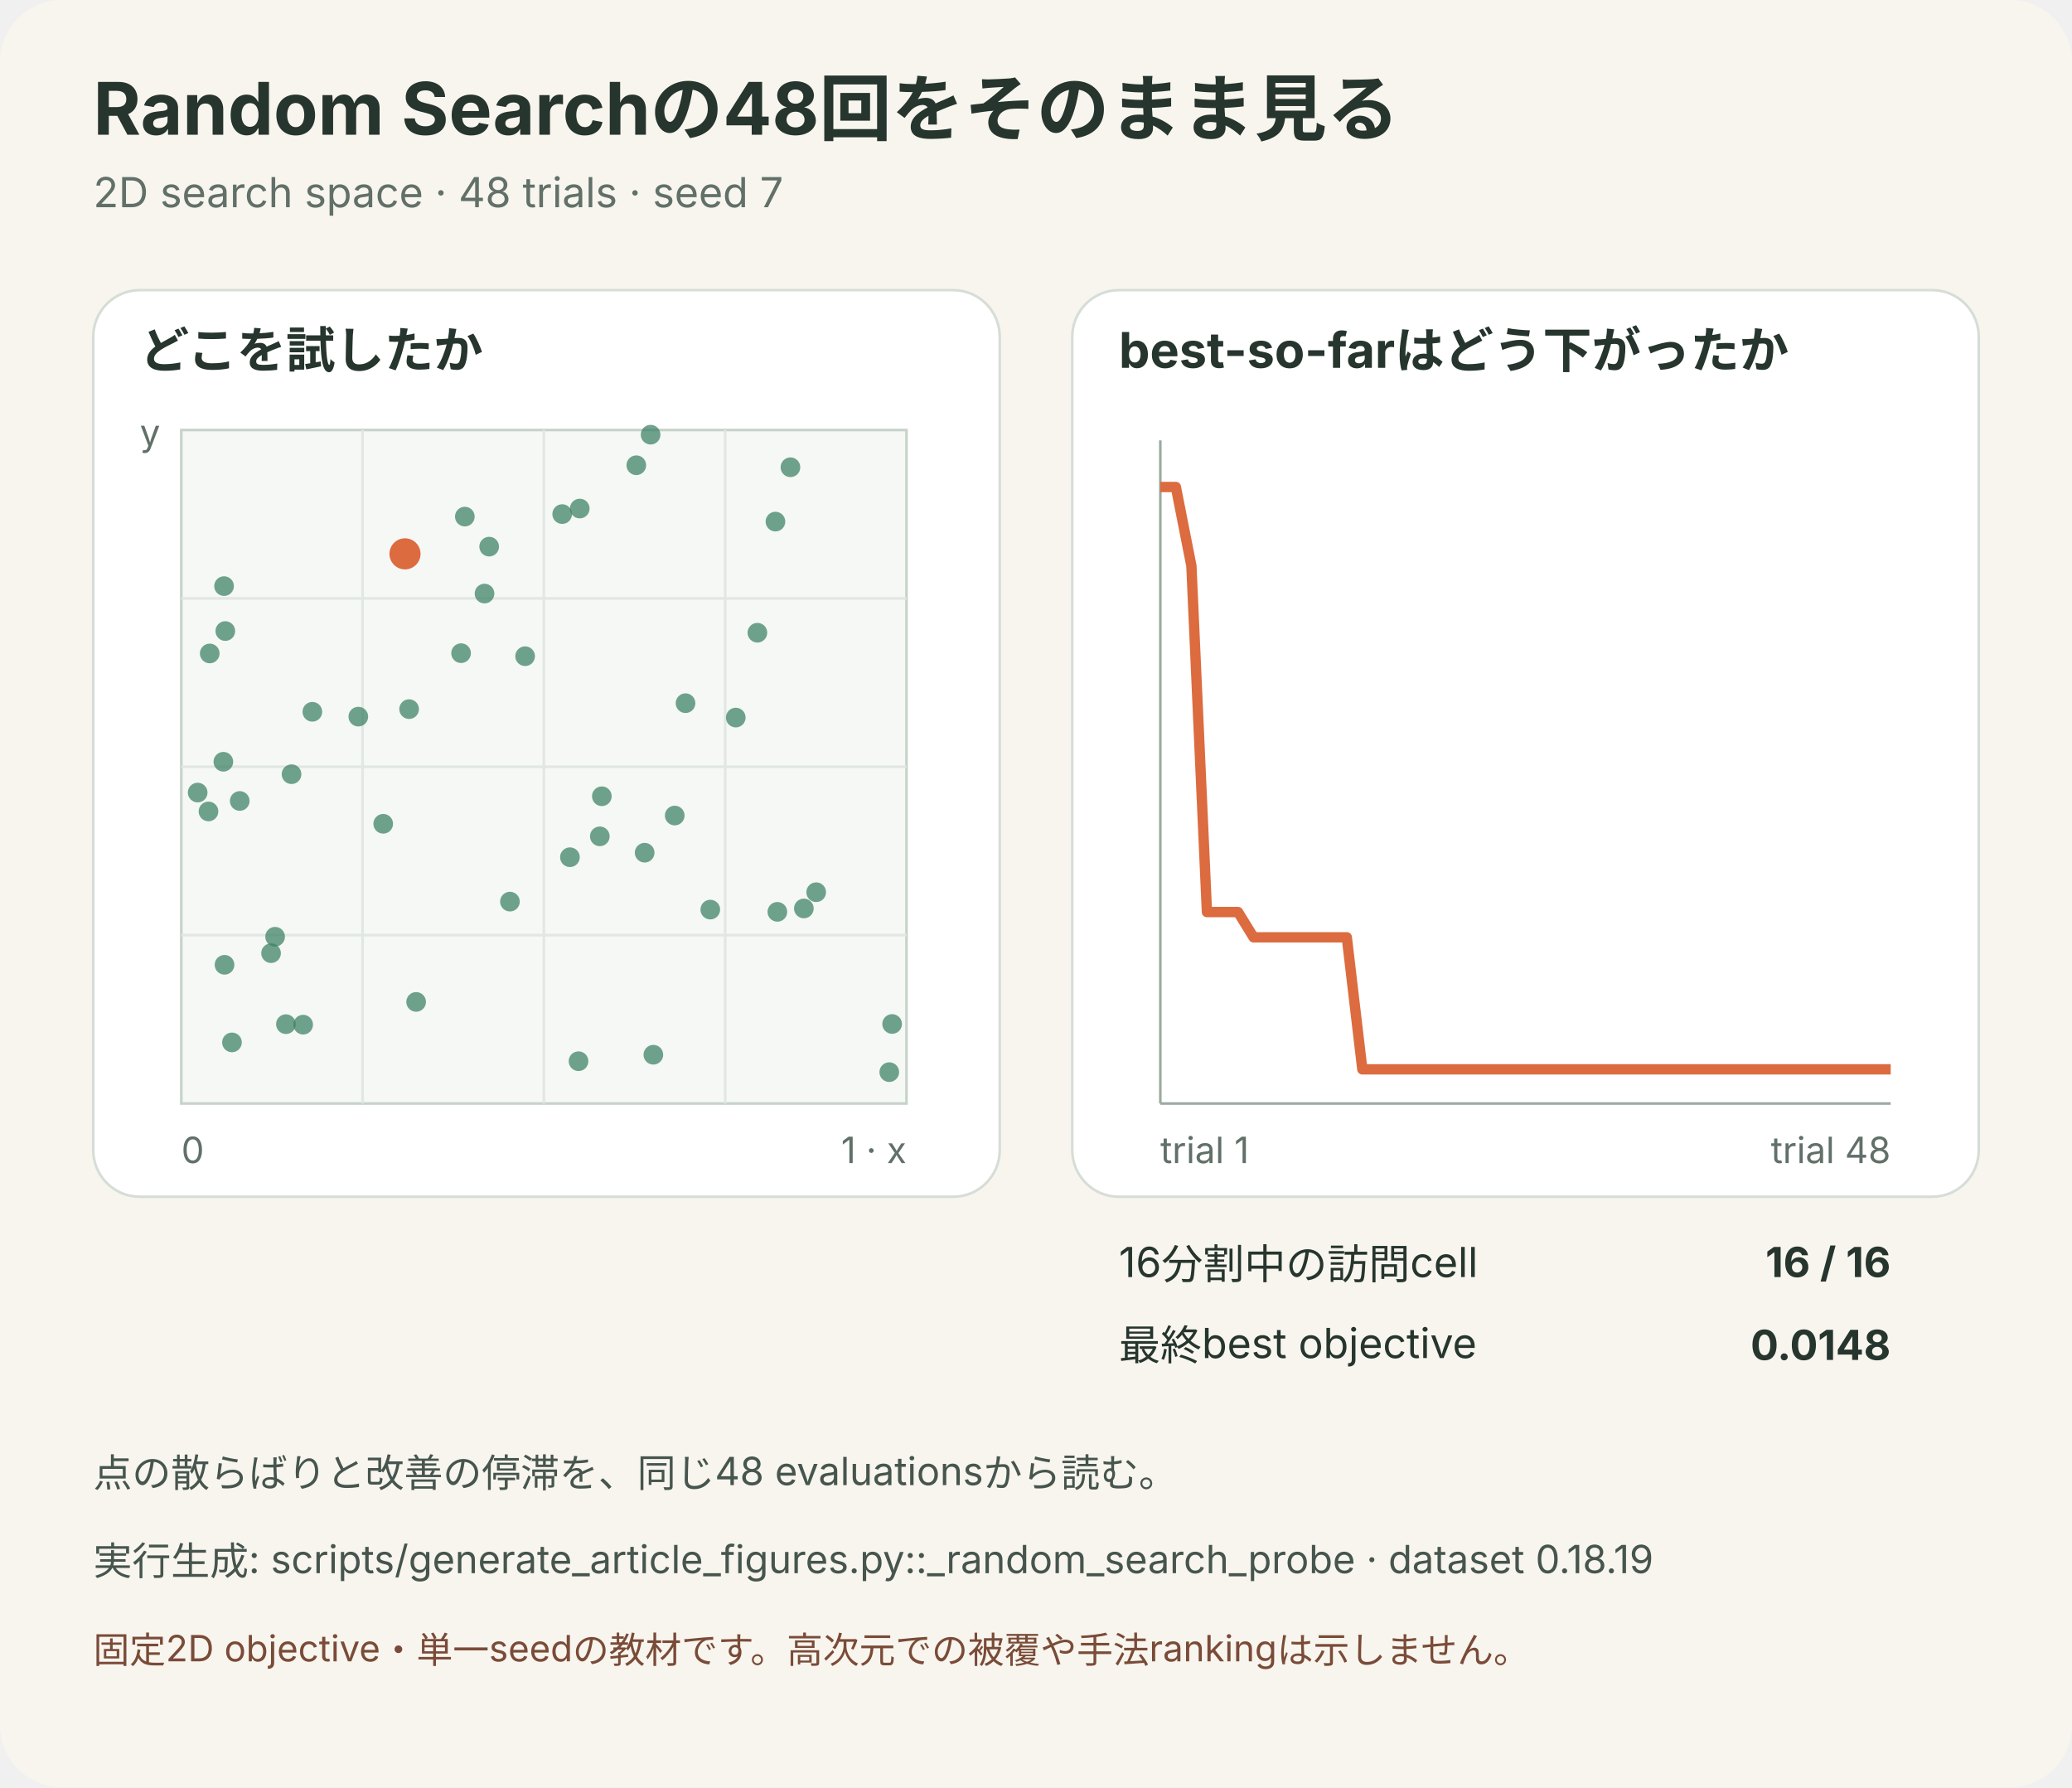
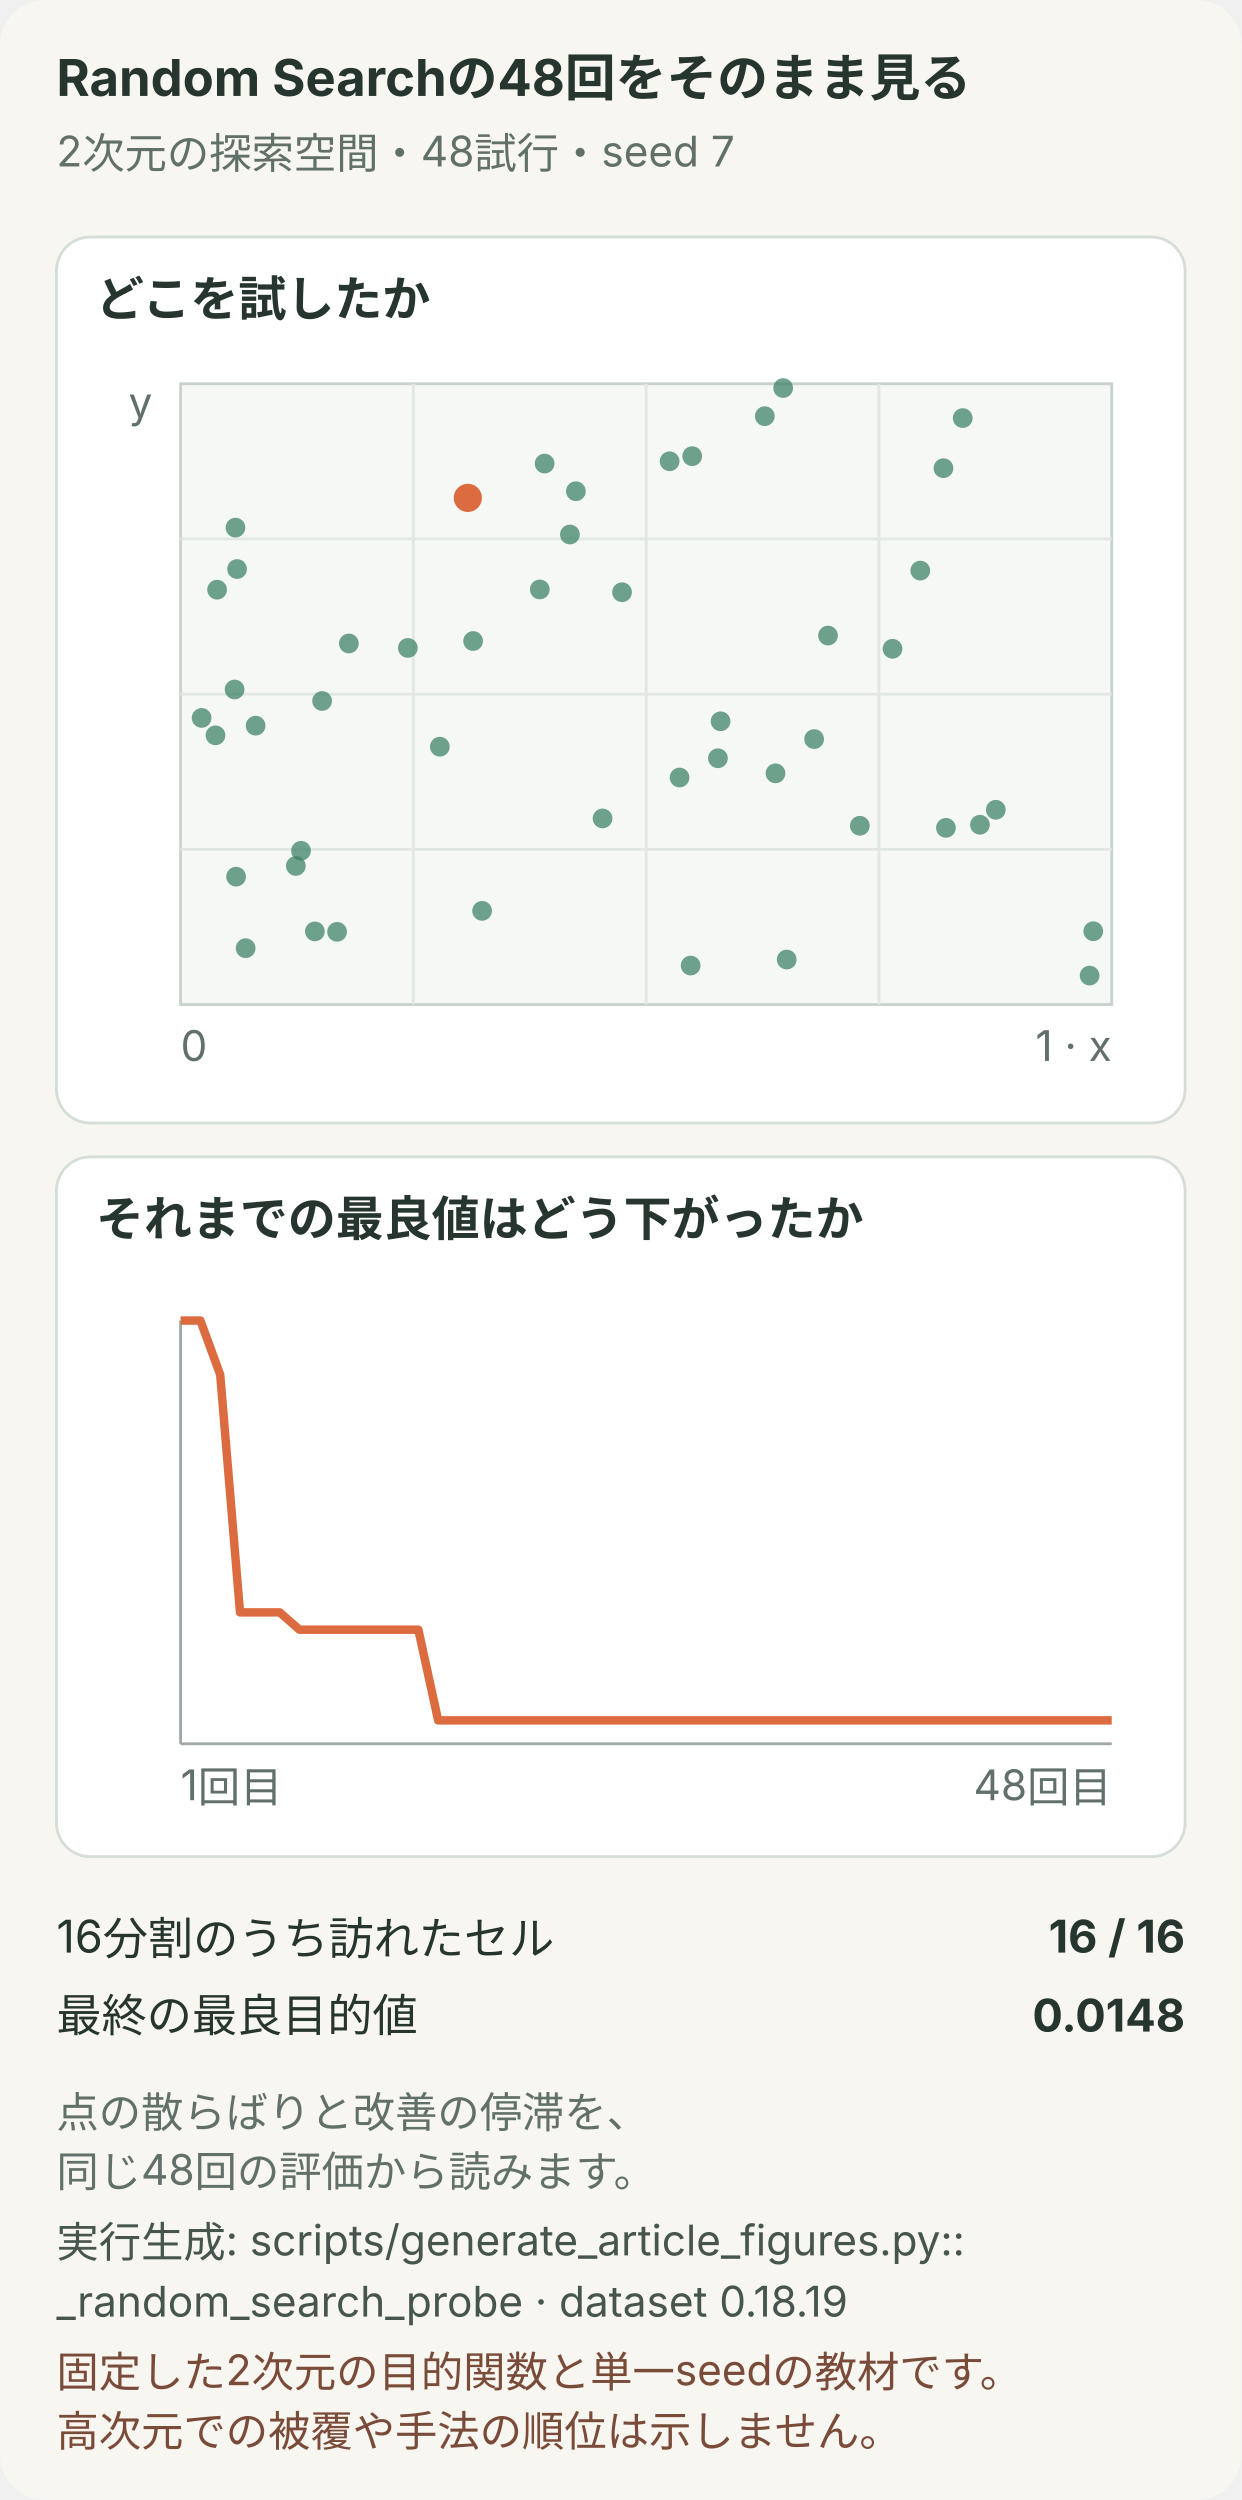
- <svg xmlns="http://www.w3.org/2000/svg" viewBox="0 0 800 690" role="img" aria-labelledby="figure-title figure-description">
-   <rect width="800" height="690" rx="24" fill="#f7f5ee" />
-   <text x="36" y="52" class="title">Random Searchの48回をそのまま見る</text>
-   <text x="36" y="80" class="subtitle">2D search space · 48 trials · seed 7</text>
-   <rect x="36" y="112" width="350" height="350" rx="18" fill="#fff" stroke="#d6ddd7" />
-   <text x="54" y="142" class="panel-title">どこを試したか</text>
-   <rect x="70" y="166" width="280" height="260" fill="#f5f8f4" stroke="#c7d2ca" />
-   <line x1="140" y1="166" x2="140" y2="426" stroke="#e1e7e2" />
-   <line x1="70" y1="231" x2="350" y2="231" stroke="#e1e7e2" />
-   <line x1="210" y1="166" x2="210" y2="426" stroke="#e1e7e2" />
-   <line x1="70" y1="296" x2="350" y2="296" stroke="#e1e7e2" />
-   <line x1="280" y1="166" x2="280" y2="426" stroke="#e1e7e2" />
-   <line x1="70" y1="361" x2="350" y2="361" stroke="#e1e7e2" />
-   <circle cx="160.67" cy="386.78" r="3.8" fill="#3a8062" opacity="0.72" />
-   <circle cx="252.26" cy="407.17" r="3.8" fill="#3a8062" opacity="0.72" />
-   <circle cx="220.05" cy="330.92" r="3.8" fill="#3a8062" opacity="0.72" />
-   <circle cx="86.24" cy="294.07" r="3.8" fill="#3a8062" opacity="0.72" />
-   <circle cx="80.50" cy="313.25" r="3.8" fill="#3a8062" opacity="0.72" />
-   <circle cx="89.56" cy="402.41" r="3.8" fill="#3a8062" opacity="0.72" />
-   <circle cx="188.87" cy="211.02" r="3.8" fill="#3a8062" opacity="0.72" />
-   <circle cx="104.66" cy="367.96" r="3.8" fill="#3a8062" opacity="0.72" />
-   <circle cx="245.68" cy="179.60" r="3.8" fill="#3a8062" opacity="0.72" />
-   <circle cx="231.59" cy="322.86" r="3.8" fill="#3a8062" opacity="0.72" />
-   <circle cx="343.35" cy="413.89" r="3.8" fill="#3a8062" opacity="0.72" />
-   <circle cx="310.37" cy="350.70" r="3.8" fill="#3a8062" opacity="0.72" />
-   <circle cx="110.39" cy="395.37" r="3.8" fill="#3a8062" opacity="0.72" />
-   <circle cx="156.37" cy="213.81" r="6" fill="#dc6b3f" opacity="1" />
-   <circle cx="120.60" cy="274.78" r="3.8" fill="#3a8062" opacity="0.72" />
-   <circle cx="248.90" cy="329.18" r="3.8" fill="#3a8062" opacity="0.72" />
-   <circle cx="223.37" cy="409.67" r="3.8" fill="#3a8062" opacity="0.72" />
-   <circle cx="86.69" cy="372.45" r="3.8" fill="#3a8062" opacity="0.72" />
-   <circle cx="260.51" cy="314.83" r="3.8" fill="#3a8062" opacity="0.72" />
-   <circle cx="157.96" cy="273.75" r="3.8" fill="#3a8062" opacity="0.72" />
-   <circle cx="196.89" cy="348.06" r="3.8" fill="#3a8062" opacity="0.72" />
-   <circle cx="292.43" cy="244.26" r="3.8" fill="#3a8062" opacity="0.72" />
-   <circle cx="138.35" cy="276.65" r="3.8" fill="#3a8062" opacity="0.72" />
-   <circle cx="217.06" cy="198.46" r="3.8" fill="#3a8062" opacity="0.72" />
-   <circle cx="274.24" cy="351.14" r="3.8" fill="#3a8062" opacity="0.72" />
-   <circle cx="344.45" cy="395.30" r="3.8" fill="#3a8062" opacity="0.72" />
-   <circle cx="187.07" cy="229.14" r="3.8" fill="#3a8062" opacity="0.72" />
-   <circle cx="112.56" cy="298.87" r="3.8" fill="#3a8062" opacity="0.72" />
-   <circle cx="80.98" cy="252.26" r="3.8" fill="#3a8062" opacity="0.72" />
-   <circle cx="284.08" cy="277.01" r="3.8" fill="#3a8062" opacity="0.72" />
-   <circle cx="315.13" cy="344.43" r="3.8" fill="#3a8062" opacity="0.72" />
-   <circle cx="264.68" cy="271.46" r="3.8" fill="#3a8062" opacity="0.72" />
-   <circle cx="232.37" cy="307.39" r="3.8" fill="#3a8062" opacity="0.72" />
-   <circle cx="305.19" cy="180.38" r="3.8" fill="#3a8062" opacity="0.72" />
-   <circle cx="202.75" cy="253.32" r="3.8" fill="#3a8062" opacity="0.72" />
-   <circle cx="86.99" cy="243.61" r="3.8" fill="#3a8062" opacity="0.72" />
-   <circle cx="251.20" cy="167.80" r="3.8" fill="#3a8062" opacity="0.72" />
-   <circle cx="300.14" cy="352.01" r="3.8" fill="#3a8062" opacity="0.72" />
-   <circle cx="178.02" cy="252.15" r="3.8" fill="#3a8062" opacity="0.72" />
-   <circle cx="76.32" cy="305.96" r="3.8" fill="#3a8062" opacity="0.72" />
-   <circle cx="117.05" cy="395.56" r="3.8" fill="#3a8062" opacity="0.72" />
-   <circle cx="86.51" cy="226.26" r="3.8" fill="#3a8062" opacity="0.72" />
-   <circle cx="106.22" cy="361.62" r="3.8" fill="#3a8062" opacity="0.72" />
-   <circle cx="179.47" cy="199.43" r="3.8" fill="#3a8062" opacity="0.72" />
-   <circle cx="92.56" cy="309.21" r="3.8" fill="#3a8062" opacity="0.72" />
-   <circle cx="223.84" cy="196.32" r="3.8" fill="#3a8062" opacity="0.72" />
-   <circle cx="299.40" cy="201.36" r="3.8" fill="#3a8062" opacity="0.72" />
-   <circle cx="147.96" cy="318.02" r="3.8" fill="#3a8062" opacity="0.72" />
-   <text x="70" y="449" class="axis">0</text>
-   <text x="350" y="449" text-anchor="end" class="axis">1 · x</text>
-   <text x="54" y="172" class="axis">y</text>
-   <rect x="414" y="112" width="350" height="350" rx="18" fill="#fff" stroke="#d6ddd7" />
-   <text x="432" y="142" class="panel-title">best-so-farはどう下がったか</text>
-   <line x1="448" y1="426" x2="730" y2="426" stroke="#9caaa1" />
-   <line x1="448" y1="170" x2="448" y2="426" stroke="#9caaa1" />
-   <polyline points="448.00,188.00 454.00,188.00 460.00,218.45 466.00,352.09 472.00,352.09 478.00,352.09 484.00,361.84 490.00,361.84 496.00,361.84 502.00,361.84 508.00,361.84 514.00,361.84 520.00,361.84 526.00,412.81 532.00,412.81 538.00,412.81 544.00,412.81 550.00,412.81 556.00,412.81 562.00,412.81 568.00,412.81 574.00,412.81 580.00,412.81 586.00,412.81 592.00,412.81 598.00,412.81 604.00,412.81 610.00,412.81 616.00,412.81 622.00,412.81 628.00,412.81 634.00,412.81 640.00,412.81 646.00,412.81 652.00,412.81 658.00,412.81 664.00,412.81 670.00,412.81 676.00,412.81 682.00,412.81 688.00,412.81 694.00,412.81 700.00,412.81 706.00,412.81 712.00,412.81 718.00,412.81 724.00,412.81 730.00,412.81" fill="none" stroke="#dc6b3f" stroke-width="4" stroke-linejoin="round" />
-   <text x="448" y="449" class="axis">trial 1</text>
-   <text x="730" y="449" text-anchor="end" class="axis">trial 48</text>
-   <text x="432" y="493" class="metric">16分割中の訪問cell</text>
-   <text x="730" y="493" text-anchor="end" class="metric-value">16 / 16</text>
-   <text x="432" y="525" class="metric">最終best objective</text>
-   <text x="730" y="525" text-anchor="end" class="metric-value">0.0148</text>
-   <text x="36" y="574" class="caption">点の散らばりと改善の停滞を、同じ48 evaluationsから読む。</text>
-   <text x="36" y="608" class="caption">実行生成: scripts/generate_article_figures.py::_random_search_probe · dataset 0.18.19</text>
-   <text x="36" y="642" class="caveat">固定2D objective・単一seedの教材です。高次元での被覆や手法rankingは示しません。</text>
-   <style>text{font-family:system-ui,-apple-system,'Segoe UI',sans-serif;fill:#26352d}.title{font-size:28px;font-weight:750}.subtitle{font-size:16px;fill:#617068}.panel-title,.method{font-size:19px;font-weight:750}.metric,.metric-value{font-size:16px;font-variant-numeric:tabular-nums}.metric-value{font-weight:750}.status,.axis,.note{font-size:14px;fill:#617068}.caption{font-size:15px;fill:#46554d}.caveat{font-size:14px;fill:#7a4b38}</style>
+ <svg xmlns="http://www.w3.org/2000/svg" viewBox="0 0 440 886" width="440" height="886" role="img" aria-labelledby="figure-title figure-description">
+   <rect width="440" height="886" rx="16" fill="#f7f6f1" />
+   <text x="20" y="34" class="title">Random Searchの48回をそのまま見る</text>
+   <text x="20" y="59" class="subtitle">2次元の探索空間・48試行・seed 7</text>
+   <rect x="20" y="84" width="400" height="314" rx="12" fill="#fff" stroke="#d6ddd7" />
+   <text x="34" y="112" class="panel-title">どこを試したか</text>
+   <rect x="64" y="136" width="330" height="220" fill="#f5f8f4" stroke="#c7d2ca" />
+   <line x1="146.5" y1="136" x2="146.5" y2="356" stroke="#e1e7e2" />
+   <line x1="64" y1="191" x2="394" y2="191" stroke="#e1e7e2" />
+   <line x1="229" y1="136" x2="229" y2="356" stroke="#e1e7e2" />
+   <line x1="64" y1="246" x2="394" y2="246" stroke="#e1e7e2" />
+   <line x1="311.5" y1="136" x2="311.5" y2="356" stroke="#e1e7e2" />
+   <line x1="64" y1="301" x2="394" y2="301" stroke="#e1e7e2" />
+   <circle cx="170.86" cy="322.81" r="3.5" fill="#3a8062" opacity="0.72" />
+   <circle cx="278.81" cy="340.06" r="3.5" fill="#3a8062" opacity="0.72" />
+   <circle cx="240.84" cy="275.55" r="3.5" fill="#3a8062" opacity="0.72" />
+   <circle cx="83.14" cy="244.36" r="3.5" fill="#3a8062" opacity="0.72" />
+   <circle cx="76.37" cy="260.60" r="3.5" fill="#3a8062" opacity="0.72" />
+   <circle cx="87.05" cy="336.04" r="3.5" fill="#3a8062" opacity="0.72" />
+   <circle cx="204.09" cy="174.09" r="3.5" fill="#3a8062" opacity="0.72" />
+   <circle cx="104.85" cy="306.89" r="3.5" fill="#3a8062" opacity="0.72" />
+   <circle cx="271.05" cy="147.50" r="3.5" fill="#3a8062" opacity="0.72" />
+   <circle cx="254.44" cy="268.73" r="3.5" fill="#3a8062" opacity="0.72" />
+   <circle cx="386.16" cy="345.75" r="3.5" fill="#3a8062" opacity="0.72" />
+   <circle cx="347.29" cy="292.29" r="3.5" fill="#3a8062" opacity="0.72" />
+   <circle cx="111.60" cy="330.09" r="3.5" fill="#3a8062" opacity="0.72" />
+   <circle cx="165.80" cy="176.45" r="5" fill="#dc6b3f" opacity="1" />
+   <circle cx="123.64" cy="228.05" r="3.5" fill="#3a8062" opacity="0.72" />
+   <circle cx="274.84" cy="274.07" r="3.5" fill="#3a8062" opacity="0.72" />
+   <circle cx="244.76" cy="342.19" r="3.5" fill="#3a8062" opacity="0.72" />
+   <circle cx="83.67" cy="310.69" r="3.5" fill="#3a8062" opacity="0.72" />
+   <circle cx="288.53" cy="261.93" r="3.5" fill="#3a8062" opacity="0.72" />
+   <circle cx="167.67" cy="227.18" r="3.5" fill="#3a8062" opacity="0.72" />
+   <circle cx="213.55" cy="290.05" r="3.5" fill="#3a8062" opacity="0.72" />
+   <circle cx="326.15" cy="202.22" r="3.5" fill="#3a8062" opacity="0.72" />
+   <circle cx="144.55" cy="229.63" r="3.5" fill="#3a8062" opacity="0.72" />
+   <circle cx="237.31" cy="163.47" r="3.5" fill="#3a8062" opacity="0.72" />
+   <circle cx="304.72" cy="292.65" r="3.5" fill="#3a8062" opacity="0.72" />
+   <circle cx="387.46" cy="330.03" r="3.5" fill="#3a8062" opacity="0.72" />
+   <circle cx="201.98" cy="189.43" r="3.5" fill="#3a8062" opacity="0.72" />
+   <circle cx="114.15" cy="248.43" r="3.5" fill="#3a8062" opacity="0.72" />
+   <circle cx="76.94" cy="208.99" r="3.5" fill="#3a8062" opacity="0.72" />
+   <circle cx="316.31" cy="229.93" r="3.5" fill="#3a8062" opacity="0.72" />
+   <circle cx="352.91" cy="286.98" r="3.5" fill="#3a8062" opacity="0.72" />
+   <circle cx="293.45" cy="225.24" r="3.5" fill="#3a8062" opacity="0.72" />
+   <circle cx="255.37" cy="255.63" r="3.5" fill="#3a8062" opacity="0.72" />
+   <circle cx="341.19" cy="148.17" r="3.5" fill="#3a8062" opacity="0.72" />
+   <circle cx="220.45" cy="209.89" r="3.5" fill="#3a8062" opacity="0.72" />
+   <circle cx="84.02" cy="201.67" r="3.5" fill="#3a8062" opacity="0.72" />
+   <circle cx="277.55" cy="137.52" r="3.5" fill="#3a8062" opacity="0.72" />
+   <circle cx="335.24" cy="293.39" r="3.5" fill="#3a8062" opacity="0.72" />
+   <circle cx="191.31" cy="208.90" r="3.5" fill="#3a8062" opacity="0.72" />
+   <circle cx="71.45" cy="254.43" r="3.5" fill="#3a8062" opacity="0.72" />
+   <circle cx="119.46" cy="330.24" r="3.5" fill="#3a8062" opacity="0.72" />
+   <circle cx="83.45" cy="186.99" r="3.5" fill="#3a8062" opacity="0.72" />
+   <circle cx="106.68" cy="301.52" r="3.5" fill="#3a8062" opacity="0.72" />
+   <circle cx="193.01" cy="164.29" r="3.5" fill="#3a8062" opacity="0.72" />
+   <circle cx="90.59" cy="257.18" r="3.5" fill="#3a8062" opacity="0.72" />
+   <circle cx="245.32" cy="161.66" r="3.5" fill="#3a8062" opacity="0.72" />
+   <circle cx="334.36" cy="165.92" r="3.5" fill="#3a8062" opacity="0.72" />
+   <circle cx="155.88" cy="264.63" r="3.5" fill="#3a8062" opacity="0.72" />
+   <text x="64" y="376" class="axis">0</text>
+   <text x="394" y="376" text-anchor="end" class="axis">1 · x</text>
+   <text x="54" y="148" text-anchor="end" class="axis">y</text>
+   <rect x="20" y="410" width="400" height="248" rx="12" fill="#fff" stroke="#d6ddd7" />
+   <text x="34" y="438" class="panel-title">それまでの最良値はどう下がったか</text>
+   <line x1="64" y1="618" x2="394" y2="618" stroke="#9caaa1" />
+   <line x1="64" y1="468" x2="64" y2="618" stroke="#9caaa1" />
+   <polyline points="64.00,468.00 71.02,468.00 78.04,487.19 85.06,571.42 92.09,571.42 99.11,571.42 106.13,577.56 113.15,577.56 120.17,577.56 127.19,577.56 134.21,577.56 141.23,577.56 148.26,577.56 155.28,609.69 162.30,609.69 169.32,609.69 176.34,609.69 183.36,609.69 190.38,609.69 197.40,609.69 204.43,609.69 211.45,609.69 218.47,609.69 225.49,609.69 232.51,609.69 239.53,609.69 246.55,609.69 253.57,609.69 260.60,609.69 267.62,609.69 274.64,609.69 281.66,609.69 288.68,609.69 295.70,609.69 302.72,609.69 309.74,609.69 316.77,609.69 323.79,609.69 330.81,609.69 337.83,609.69 344.85,609.69 351.87,609.69 358.89,609.69 365.91,609.69 372.94,609.69 379.96,609.69 386.98,609.69 394.00,609.69" fill="none" stroke="#dc6b3f" stroke-width="3" stroke-linejoin="round" />
+   <text x="64" y="638" class="axis">1回目</text>
+   <text x="394" y="638" text-anchor="end" class="axis">48回目</text>
+   <text x="20" y="692" class="metric">16分割のうち訪れたセル</text>
+   <text x="420" y="692" text-anchor="end" class="metric-value">16 / 16</text>
+   <text x="20" y="720" class="metric">最終の最良目的値</text>
+   <text x="420" y="720" text-anchor="end" class="metric-value">0.0148</text>
+   <text x="20" y="754" class="note">点の散らばりと改善の停滞を、</text>
+   <text x="20" y="775" class="note">同じ48回の評価から読みます。</text>
+   <text x="20" y="800" class="caption">実行生成: scripts/generate_article_figures.py::</text>
+   <text x="20" y="821" class="caption">_random_search_probe · dataset 0.18.19</text>
+   <text x="20" y="846" class="caveat">固定した2次元の目的関数と単一seedの教材です。</text>
+   <text x="20" y="867" class="caveat">高次元での被覆や手法の順位は示しません。</text>
+   <style>text{font-family:system-ui,-apple-system,'Segoe UI',sans-serif;fill:#26352d;font-size:15px}.title{font-size:18px;font-weight:750}.subtitle{fill:#617068}.panel-title{font-size:17px;font-weight:750}.method{font-size:16px;font-weight:750}.metric,.metric-value{font-size:16px;font-variant-numeric:tabular-nums}.metric-value{font-weight:750}.status,.axis,.note{fill:#617068}.caption{fill:#46554d}.caveat{fill:#7a4b38}.halo{paint-order:stroke;stroke:#fff;stroke-width:4px;stroke-linejoin:round}</style>
</svg>
